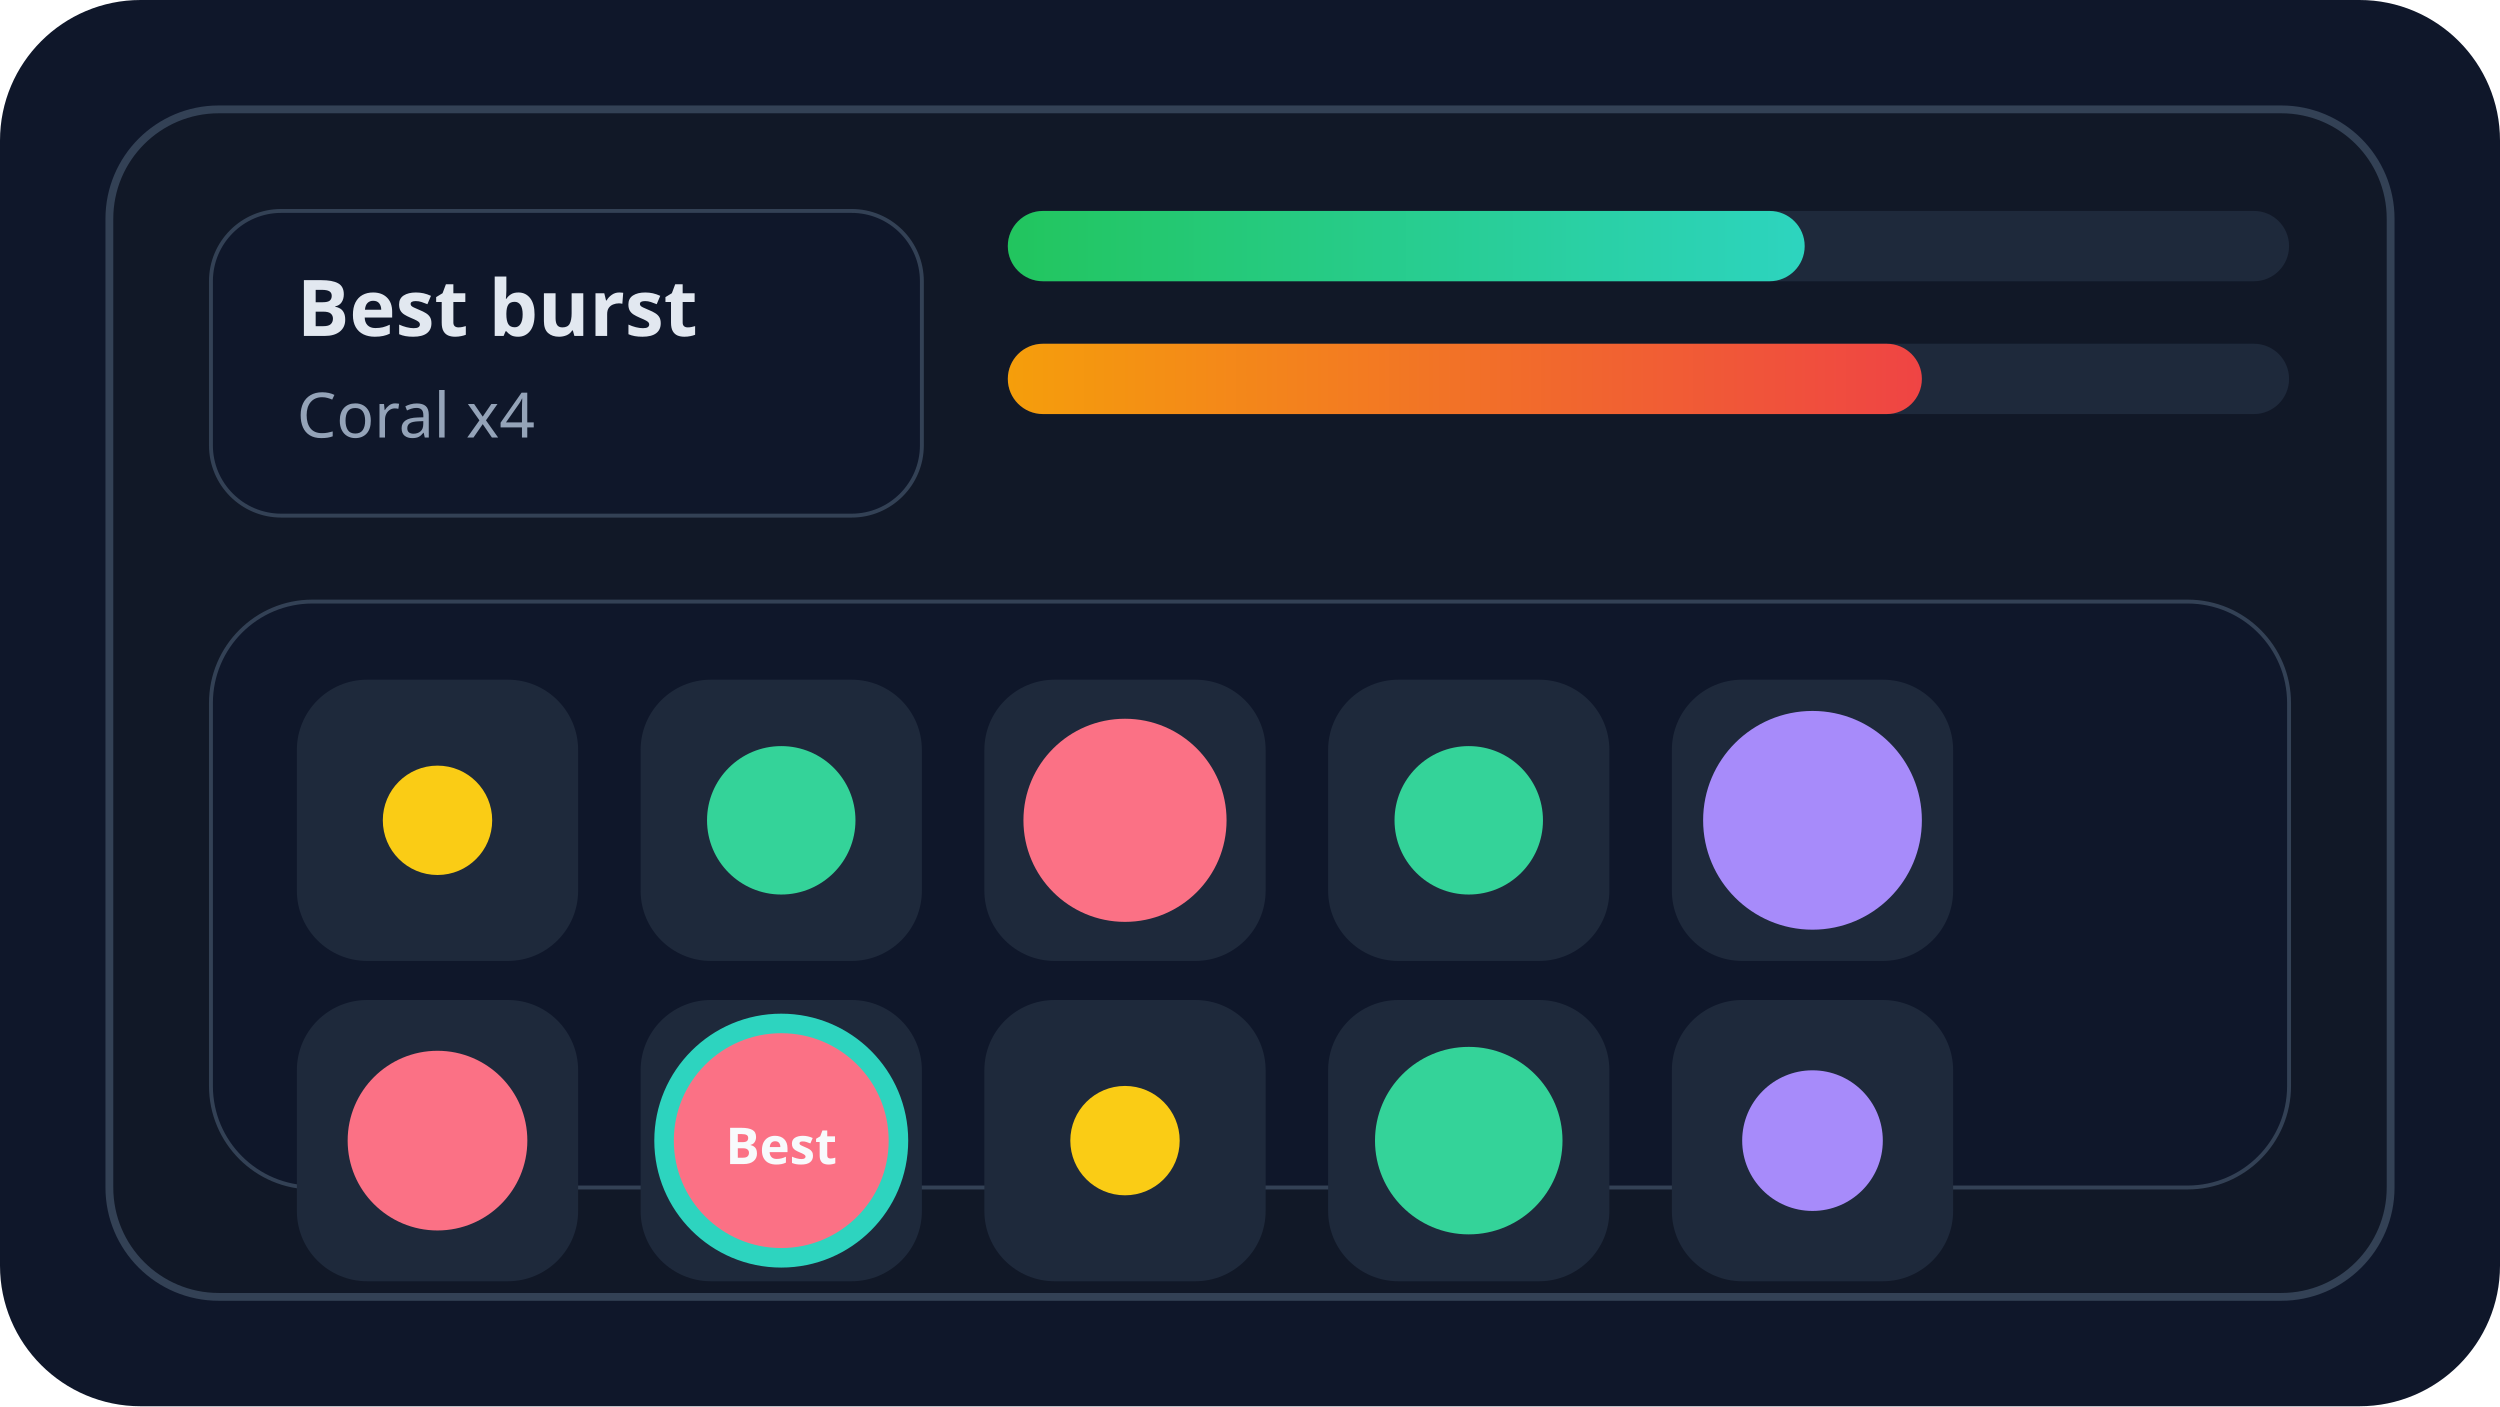
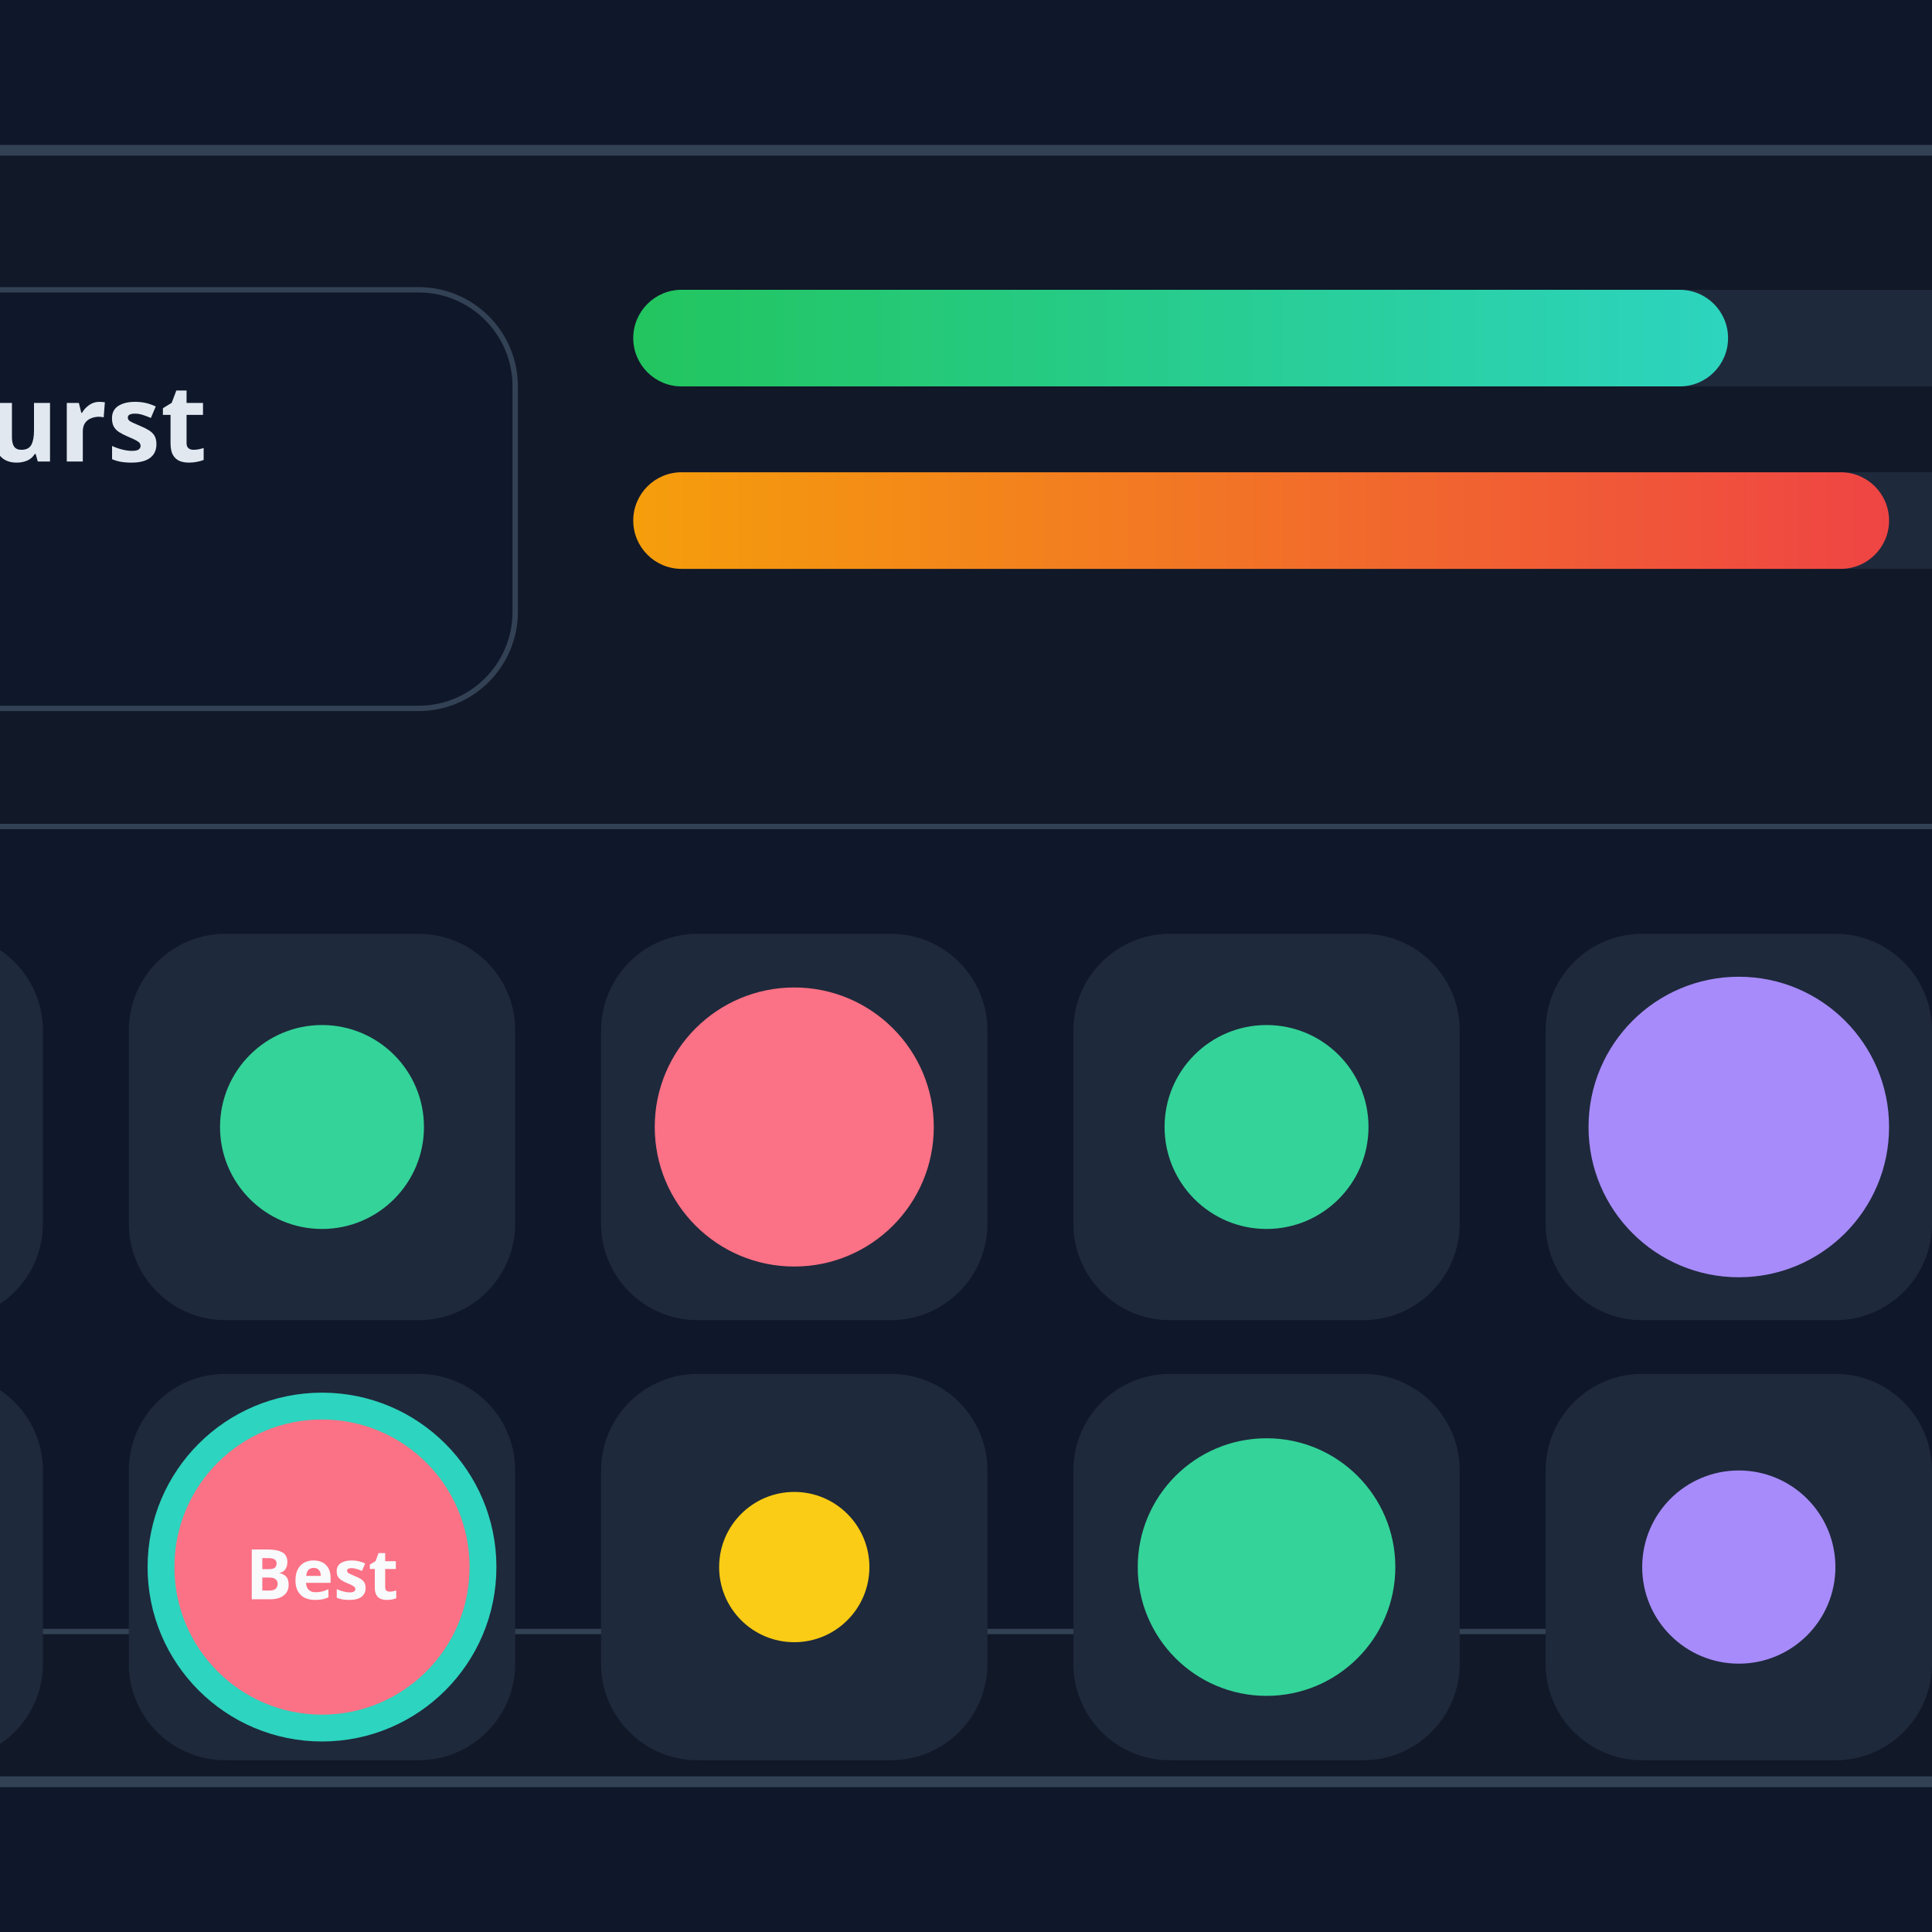
- <svg xmlns="http://www.w3.org/2000/svg" width="640" height="360" viewBox="0 0 640 360" fill="none">
+ <svg xmlns="http://www.w3.org/2000/svg" width="360" height="360" viewBox="140 0 360 360" fill="none">
  <rect width="640" height="360" rx="36" fill="#0F172A" />
  <rect x="28" y="28" width="584" height="304" rx="28" fill="#111827" stroke="#334155" stroke-width="2" />
  <rect x="54" y="54" width="182" height="78" rx="18" fill="#0F172A" stroke="#334155" />
  <rect x="258" y="54" width="328" height="18" rx="9" fill="#1E293B" />
  <rect x="258" y="54" width="204" height="18" rx="9" fill="url(#stability)" />
  <rect x="258" y="88" width="328" height="18" rx="9" fill="#1E293B" />
  <rect x="258" y="88" width="234" height="18" rx="9" fill="url(#saturation)" />
  <text x="76" y="86" fill="#E2E8F0" font-family="sans-serif" font-size="20" font-weight="700">Best burst</text>
  <text x="76" y="112" fill="#94A3B8" font-family="sans-serif" font-size="16">Coral x4</text>
  <g transform="translate(54 154)">
    <rect width="532" height="150" rx="26" fill="#0F172A" stroke="#334155" />
    <g transform="translate(22 20)">
      <g fill="#1E293B">
        <rect width="72" height="72" rx="18" />
        <rect x="88" width="72" height="72" rx="18" />
        <rect x="176" width="72" height="72" rx="18" />
        <rect x="264" width="72" height="72" rx="18" />
        <rect x="352" width="72" height="72" rx="18" />
        <rect y="82" width="72" height="72" rx="18" />
        <rect x="88" y="82" width="72" height="72" rx="18" />
        <rect x="176" y="82" width="72" height="72" rx="18" />
        <rect x="264" y="82" width="72" height="72" rx="18" />
        <rect x="352" y="82" width="72" height="72" rx="18" />
      </g>
      <circle cx="36" cy="36" r="14" fill="#FACC15" />
      <circle cx="124" cy="36" r="19" fill="#34D399" />
      <circle cx="212" cy="36" r="26" fill="#FB7185" />
      <circle cx="300" cy="36" r="19" fill="#34D399" />
      <circle cx="388" cy="36" r="28" fill="#A78BFA" />
      <circle cx="36" cy="118" r="23" fill="#FB7185" />
      <circle cx="124" cy="118" r="30" fill="#FB7185" stroke="#2DD4BF" stroke-width="5" />
      <circle cx="212" cy="118" r="14" fill="#FACC15" />
      <circle cx="300" cy="118" r="24" fill="#34D399" />
      <circle cx="388" cy="118" r="18" fill="#A78BFA" />
      <text x="124" y="124" fill="#F8FAFC" font-family="sans-serif" font-size="13" font-weight="700" text-anchor="middle">Best</text>
    </g>
  </g>
  <defs>
    <linearGradient id="stability" x1="258" y1="63" x2="462" y2="63" gradientUnits="userSpaceOnUse">
      <stop stop-color="#22C55E" />
      <stop offset="1" stop-color="#2DD4BF" />
    </linearGradient>
    <linearGradient id="saturation" x1="258" y1="97" x2="492" y2="97" gradientUnits="userSpaceOnUse">
      <stop stop-color="#F59E0B" />
      <stop offset="1" stop-color="#EF4444" />
    </linearGradient>
  </defs>
</svg>
